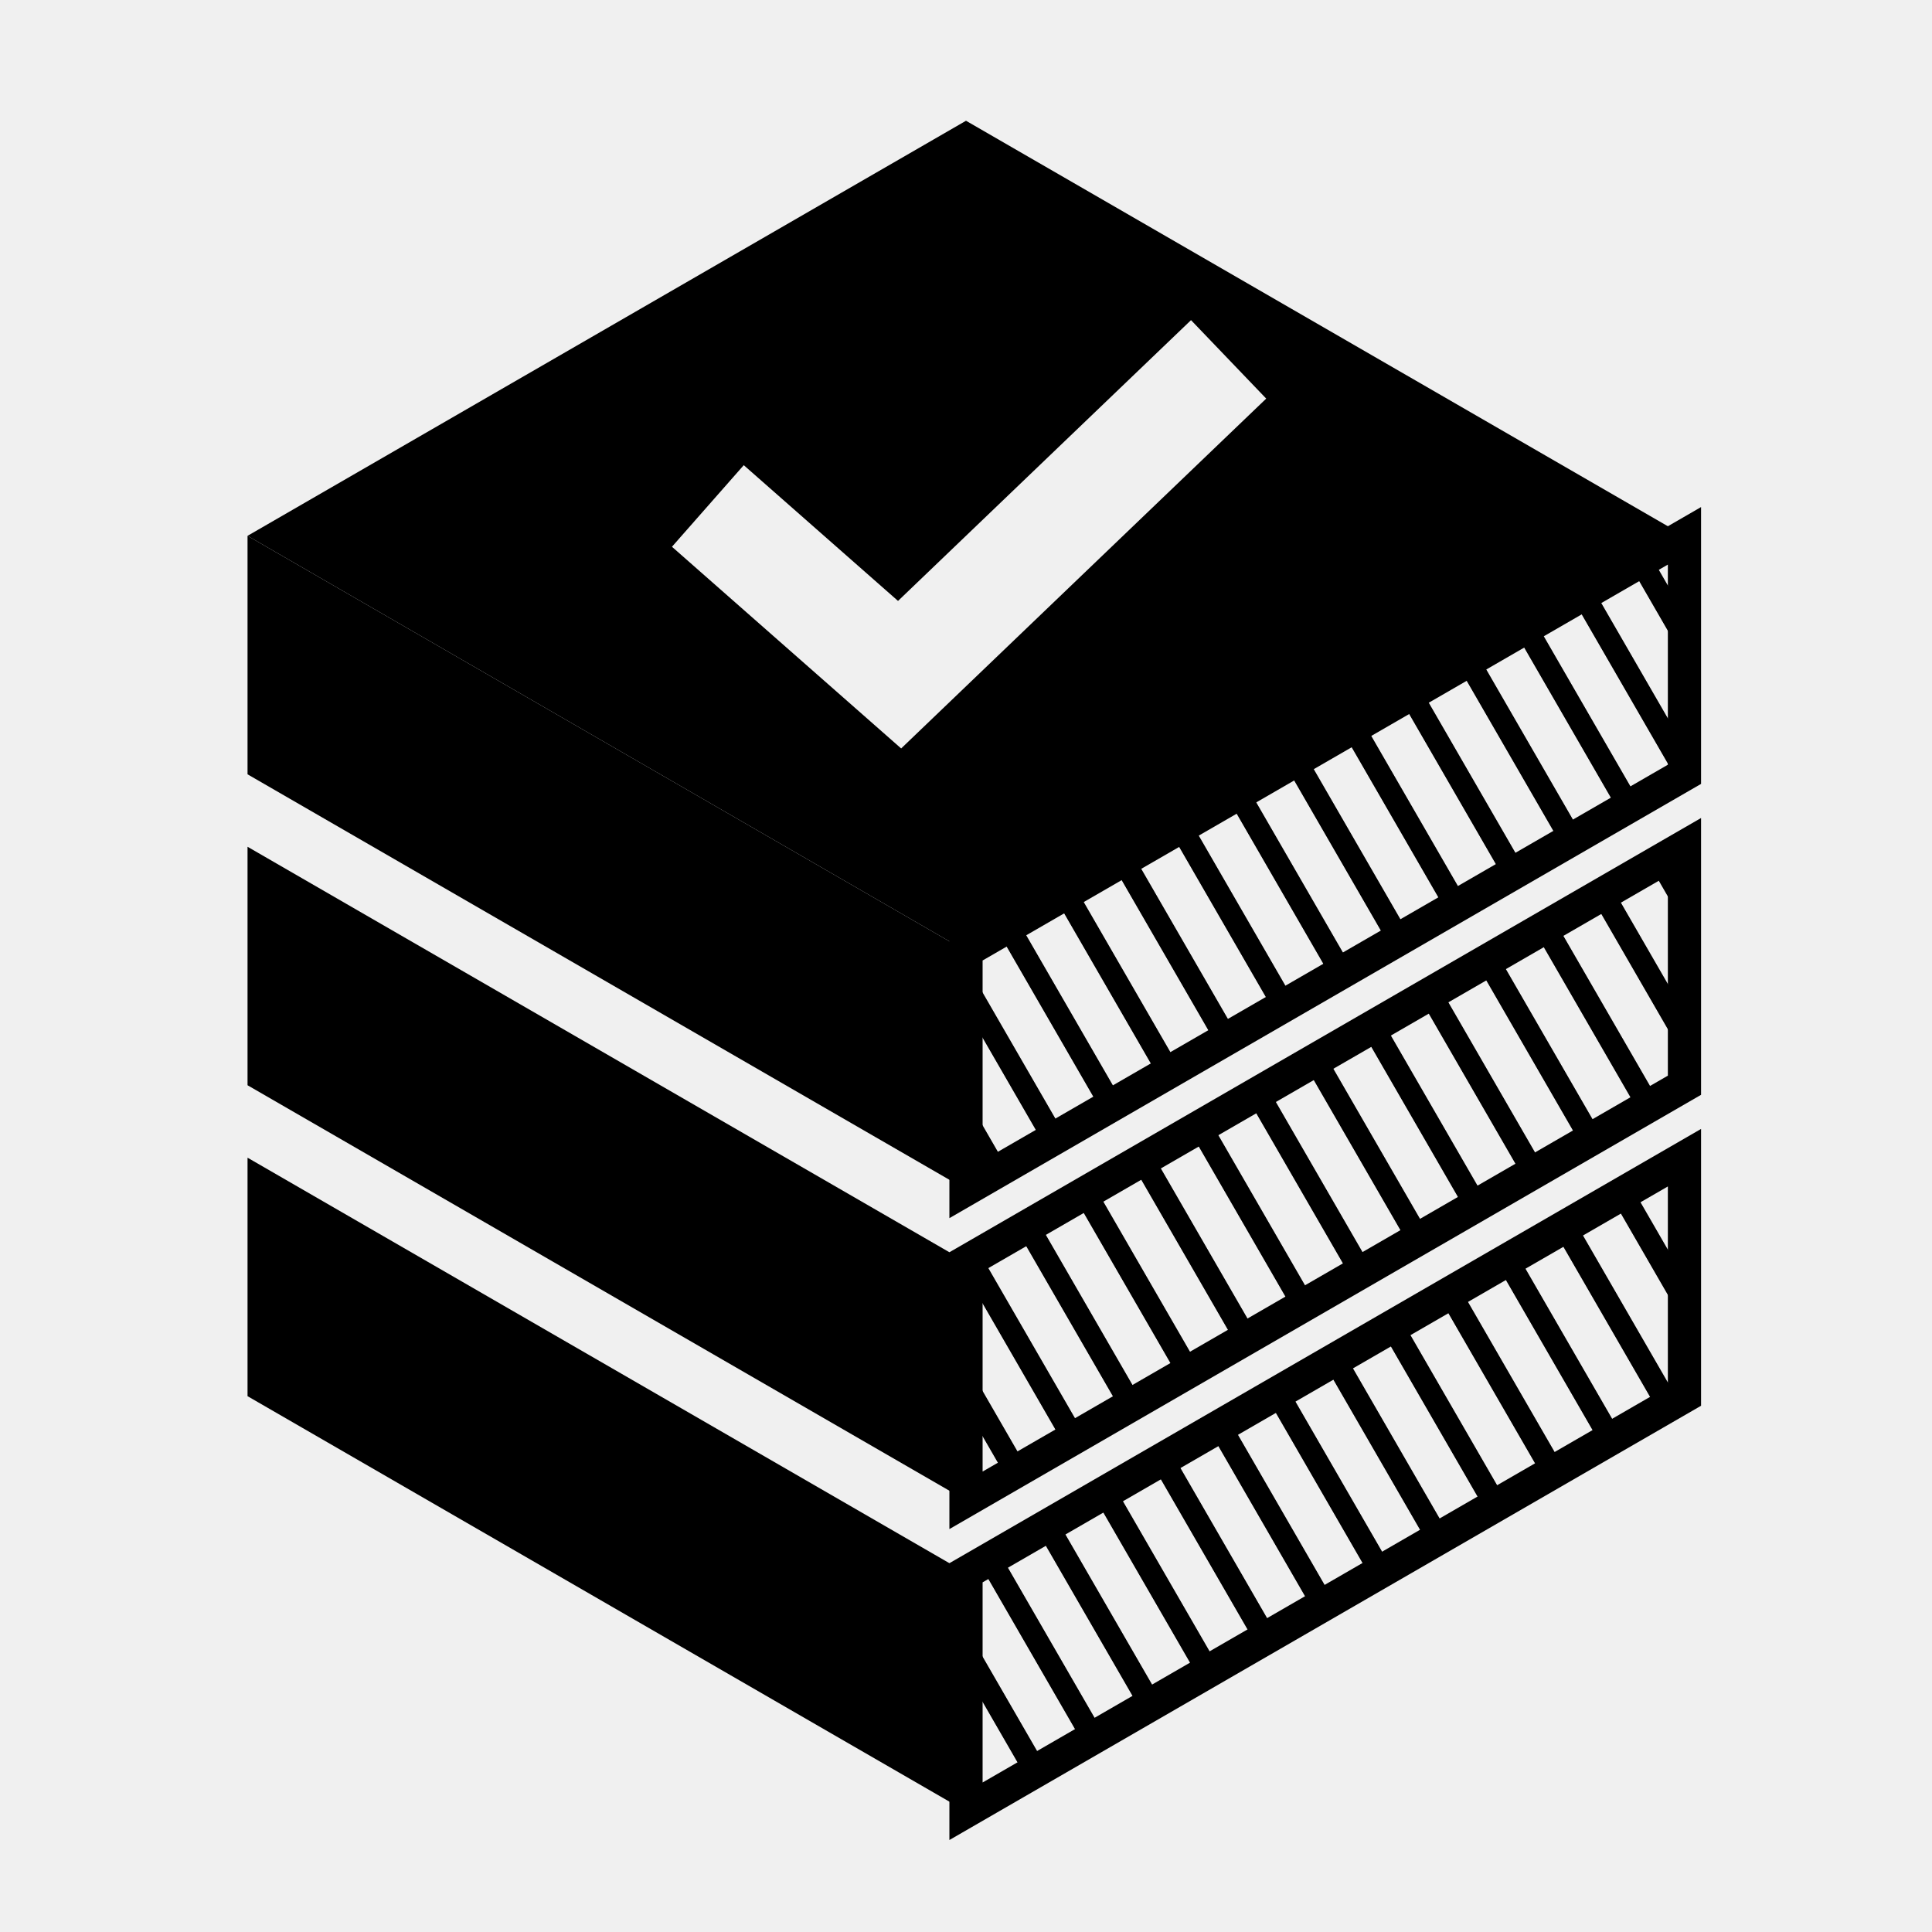
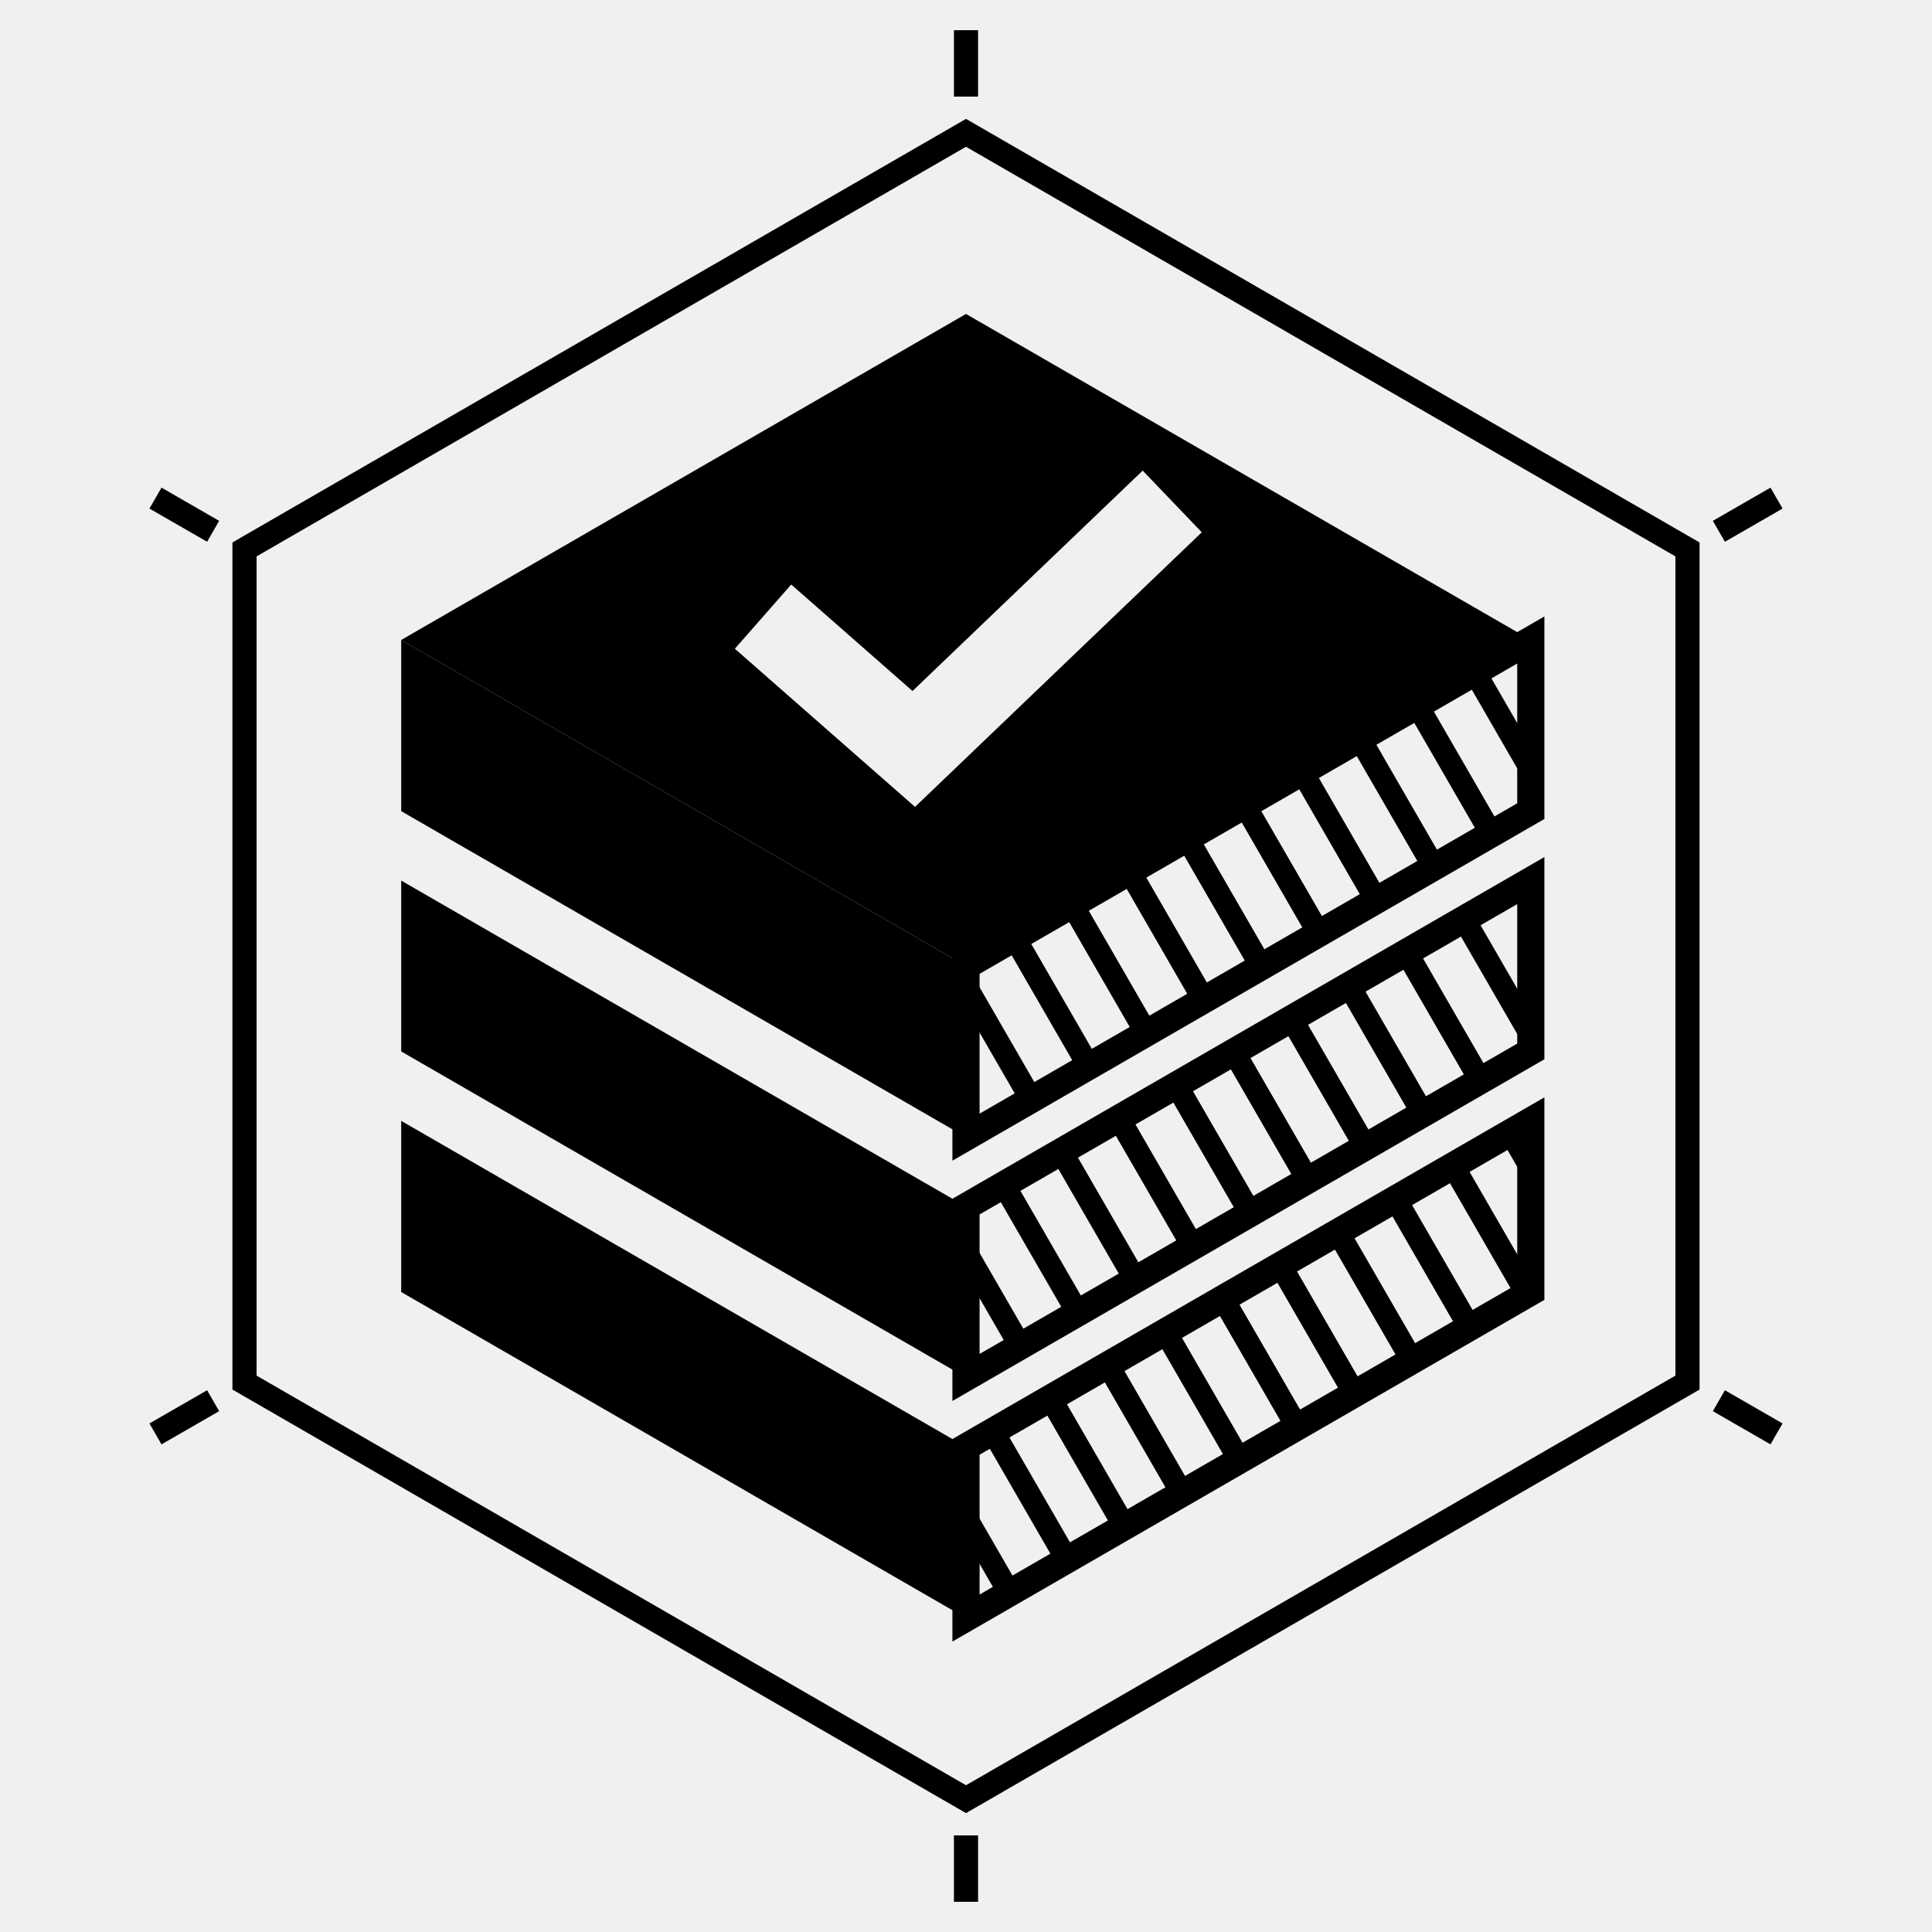
- <svg xmlns="http://www.w3.org/2000/svg" viewBox="0 0 64 64" role="img" aria-labelledby="t">
+ <svg xmlns="http://www.w3.org/2000/svg" viewBox="0 0 64 64" role="img" aria-labelledby="lg-t">
  <defs>
-     <mask id="seal">
-       <rect width="64" height="64" fill="#fff" />
-       <path d="M24.80,17.95L29.80,22.35L39.40,13.15" fill="none" stroke="#000" stroke-width="3.6" stroke-linecap="square" />
+     <mask id="lg-seal">
+       <rect x="-1" y="-1" width="66" height="66" fill="#fff" />
+       <path d="M26.34,21.36L30.27,24.81L37.81,17.59" fill="none" stroke="#000" stroke-width="2.83" stroke-linecap="square" />
    </mask>
-     <pattern id="hatch" width="2.2" height="2.2" patternUnits="userSpaceOnUse" patternTransform="rotate(-30)">
+     <pattern id="lg-hatch" width="2.2" height="2.2" patternUnits="userSpaceOnUse" patternTransform="rotate(-30)">
      <rect width="0.75" height="2.2" fill="currentColor" />
    </pattern>
  </defs>
-   <path d="M32.00,4.00L55.80,17.75L32.00,31.50L8.20,17.75Z" fill="currentColor" mask="url(#seal)" />
+   <path d="M32.00,10.40L50.71,21.20L32.00,32.00L13.29,21.20Z" fill="currentColor" mask="url(#lg-seal)" />
  <g fill="currentColor">
-     <path d="M8.20,17.75L32.00,31.50L32.00,39.40L8.20,25.65Z" />
-     <path d="M8.20,28.05L32.00,41.80L32.00,49.70L8.20,35.95Z" />
-     <path d="M8.20,38.35L32.00,52.10L32.00,60.00L8.20,46.25Z" />
+     <path d="M13.29,21.20L32.00,32.00L32.00,37.67L13.29,26.87Z" />
+     <path d="M13.29,29.17L32.00,39.97L32.00,45.63L13.29,34.83Z" />
+     <path d="M13.29,37.13L32.00,47.93L32.00,53.60L13.29,42.80Z" />
  </g>
-   <g fill="url(#hatch)">
-     <path d="M32.00,31.50L55.80,17.75L55.80,25.65L32.00,39.40Z" />
-     <path d="M32.00,41.80L55.80,28.05L55.80,35.95L32.00,49.70Z" />
-     <path d="M32.00,52.10L55.80,38.35L55.80,46.25L32.00,60.00Z" />
+   <g fill="url(#lg-hatch)" stroke="currentColor" stroke-width="0.9">
+     <path d="M32.00,32.00L50.71,21.20L50.71,26.87L32.00,37.67Z" />
+     <path d="M32.00,39.97L50.71,29.17L50.71,34.83L32.00,45.63Z" />
+     <path d="M32.00,47.93L50.71,37.13L50.71,42.80L32.00,53.60Z" />
  </g>
-   <g fill="none" stroke="currentColor" stroke-width="1.1" stroke-linejoin="miter">
-     <path d="M32.00,31.50L55.80,17.75L55.80,25.65L32.00,39.40Z" />
-     <path d="M32.00,41.80L55.80,28.05L55.80,35.95L32.00,49.70Z" />
-     <path d="M32.00,52.10L55.80,38.35L55.80,46.25L32.00,60.00Z" />
-   </g>
+   <path d="M32.00,4.40L55.90,18.20L55.90,45.80L32.00,59.60L8.10,45.80L8.10,18.20Z" fill="none" stroke="currentColor" stroke-width="0.8" />
+   <path d="M32.00,3.20L32.00,1.00M56.94,17.60L58.85,16.50M56.94,46.40L58.85,47.50M32.00,60.80L32.00,63.00M7.06,46.40L5.15,47.50M7.06,17.60L5.15,16.50" stroke="currentColor" stroke-width="0.8" />
</svg>
